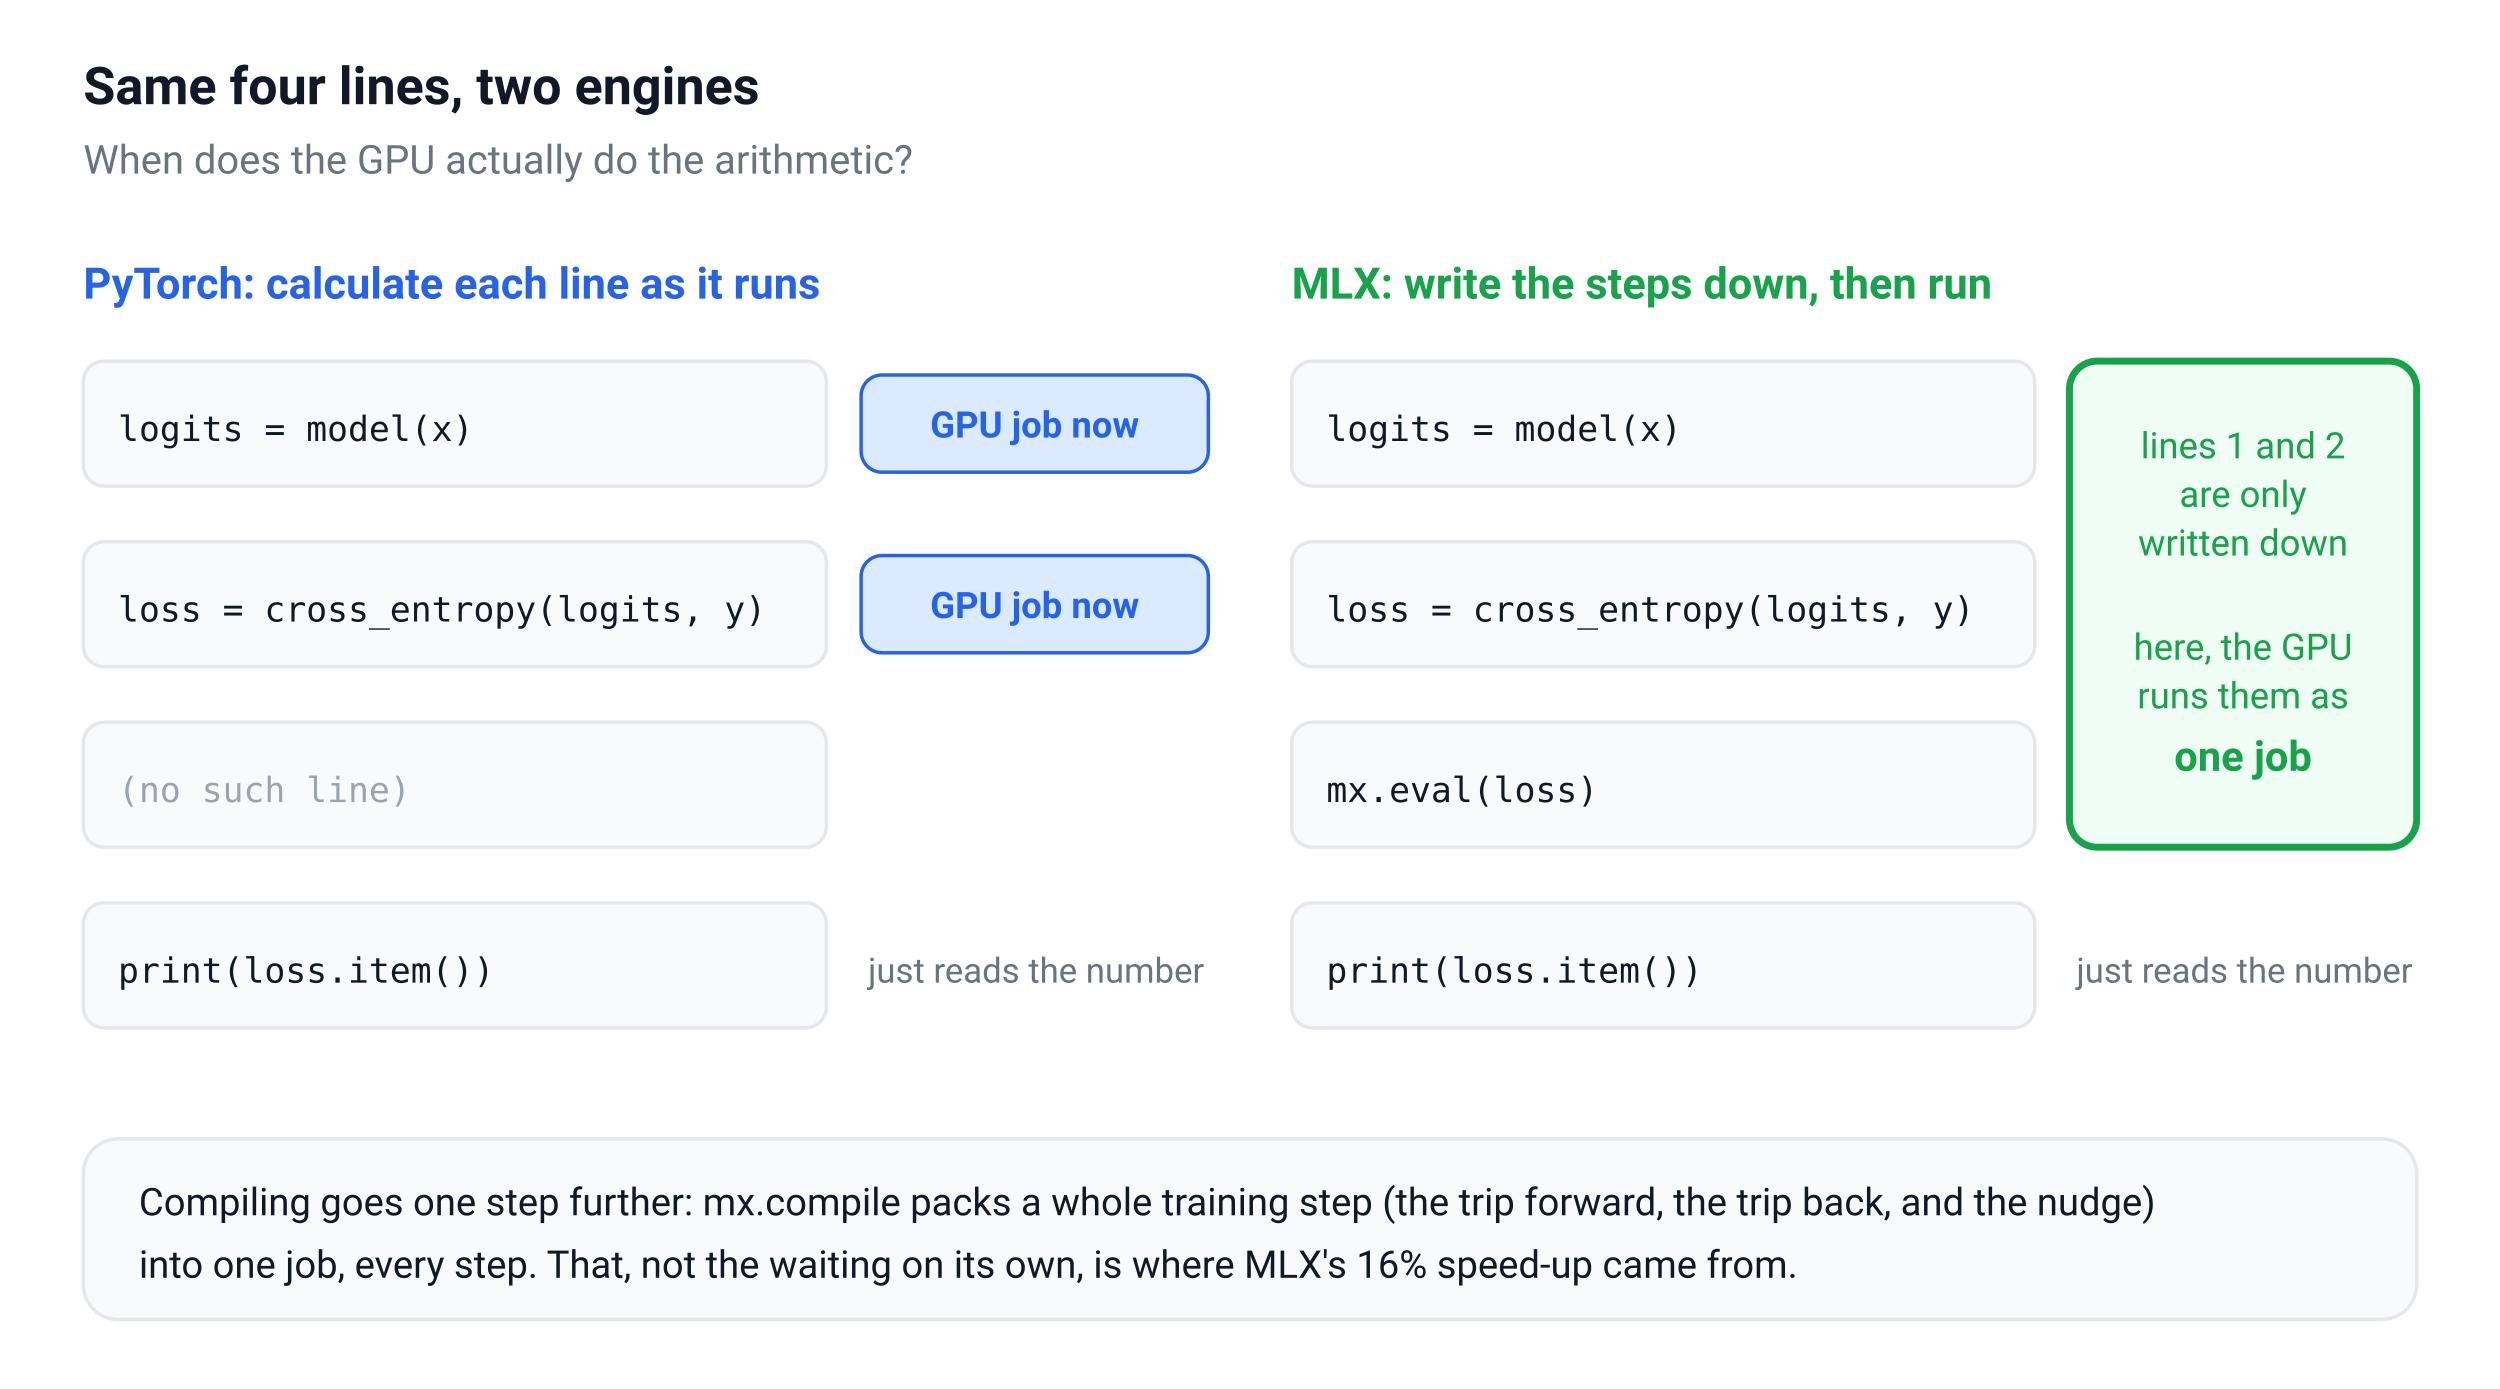
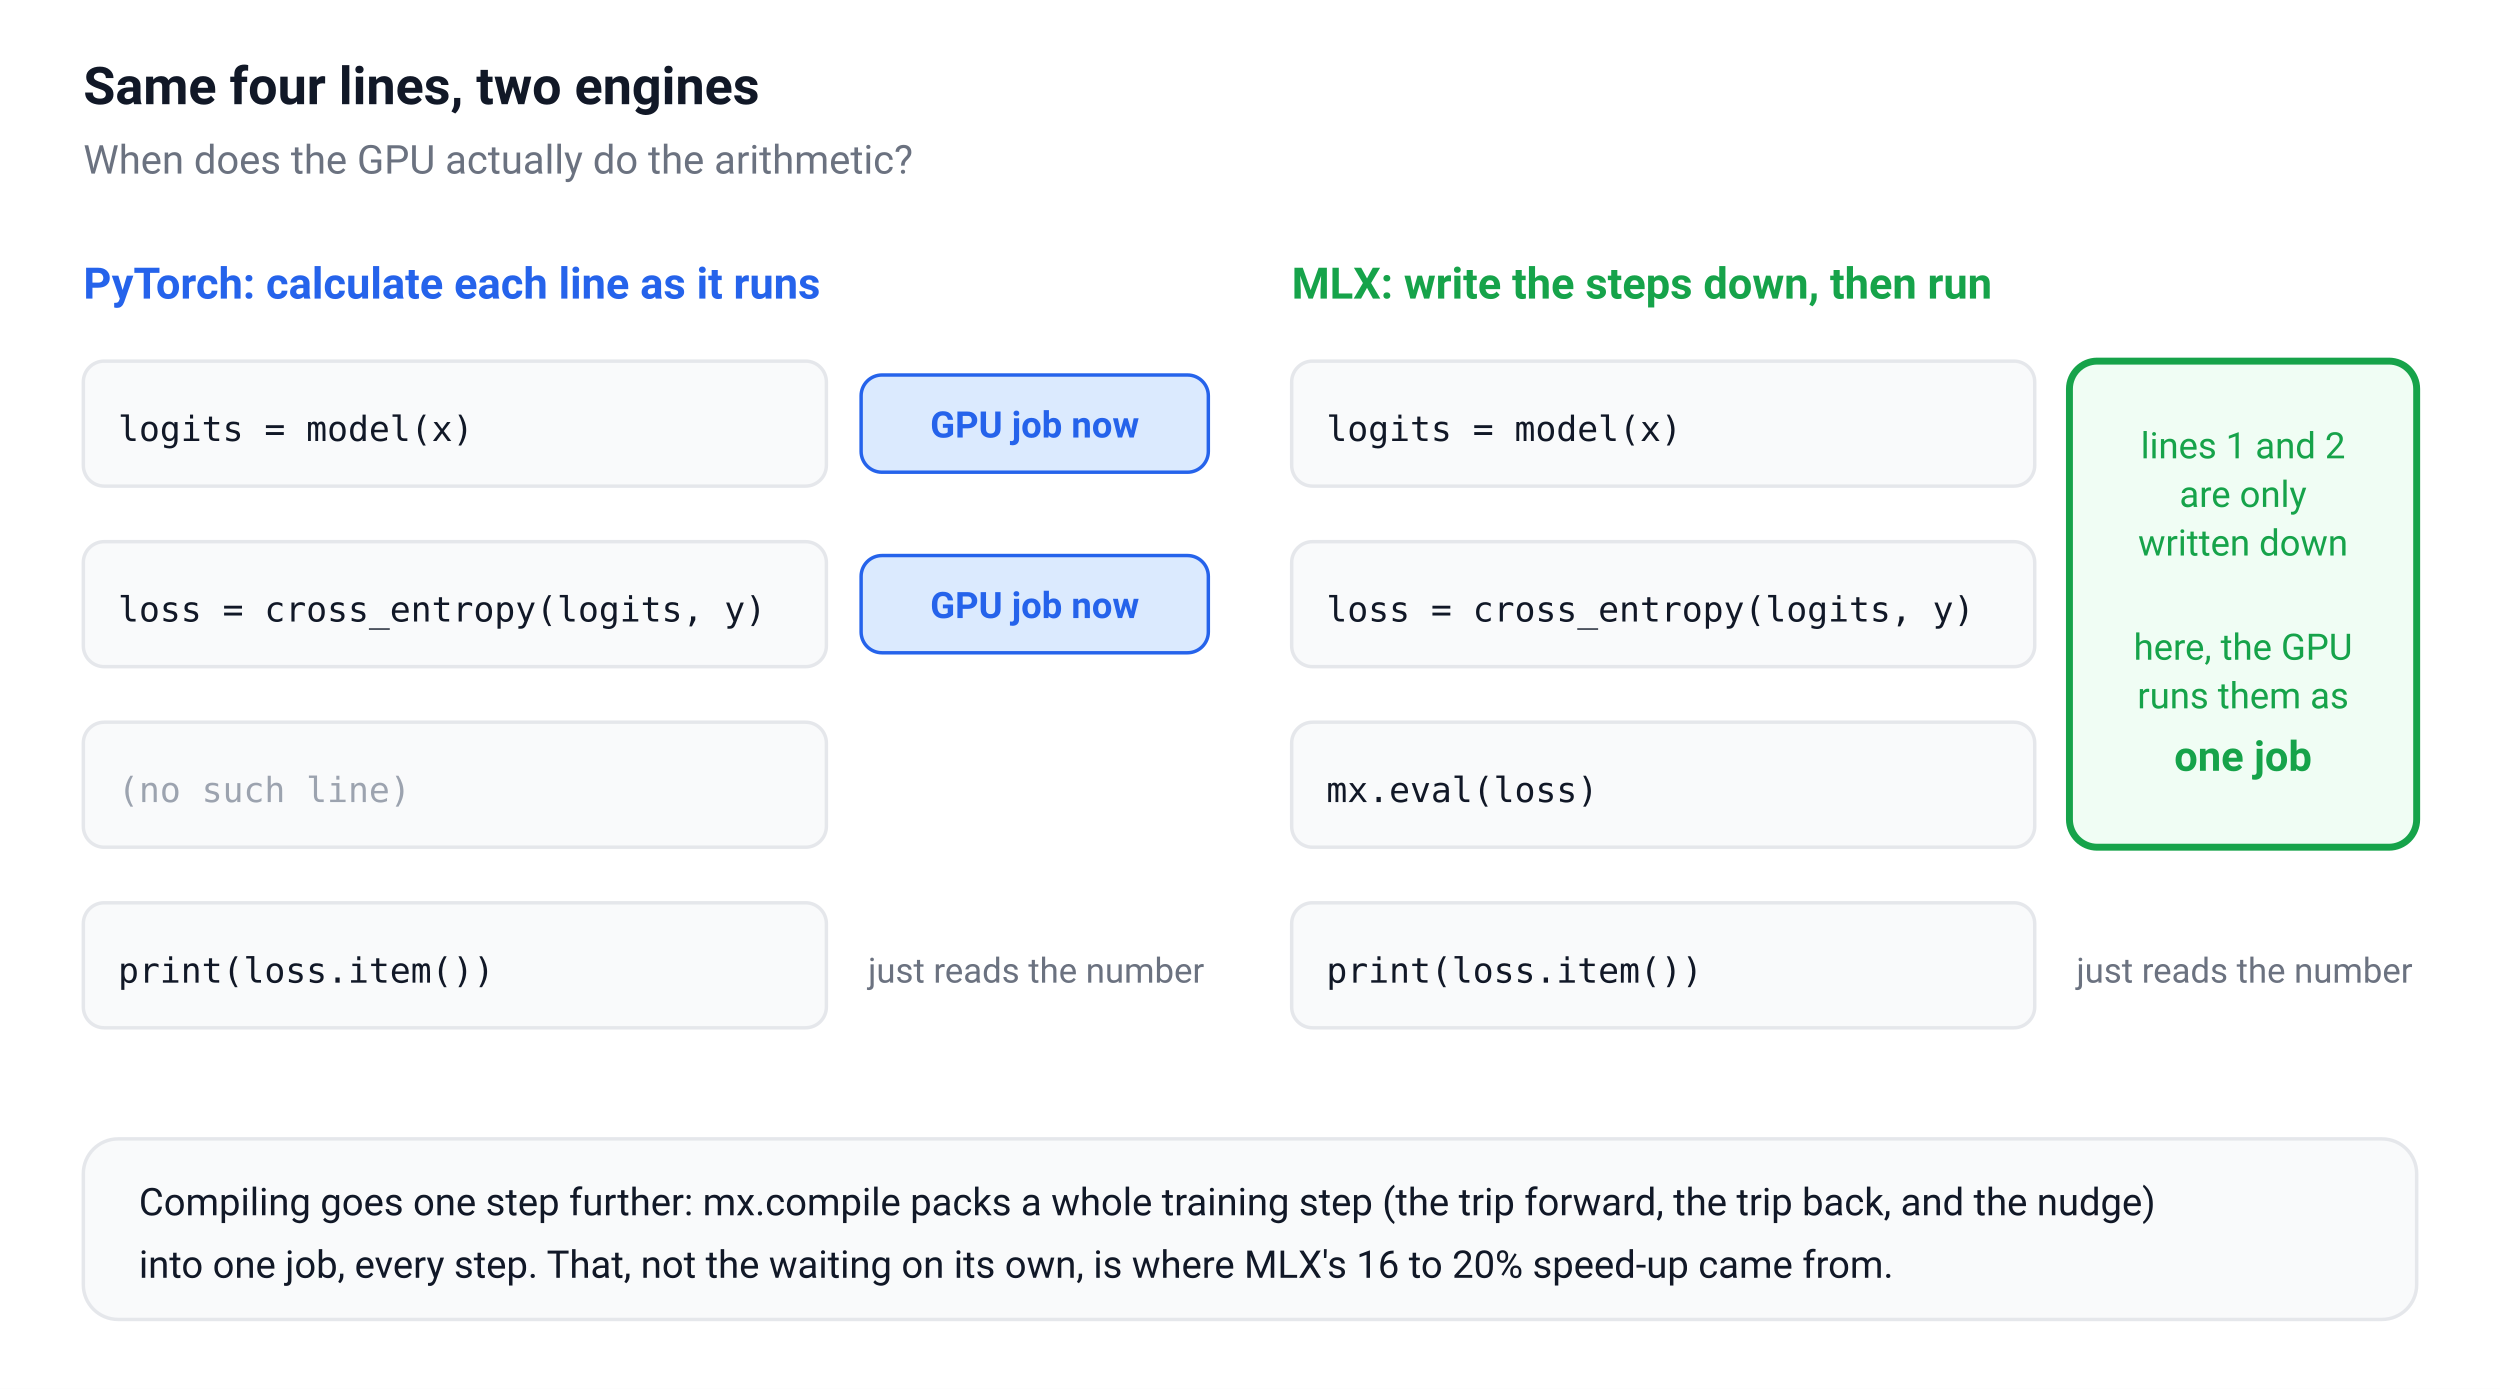
<svg xmlns="http://www.w3.org/2000/svg" viewBox="0 0 720 400" role="img" font-family="system-ui, -apple-system, 'Segoe UI', Roboto, sans-serif" style="max-width:100%;height:auto" aria-label="Two engines running the same four lines. PyTorch calculates each line the moment it runs: the GPU does a small job for line 1, another for line 2, and so on. MLX only writes lines 1 and 2 down; at line 3, mx.eval, it sees the whole list of steps and the GPU does all of them as one job. Compiling goes further, and packs a whole training step into one job, which is where MLX's 16 percent speed-up came from.">
  <rect width="720" height="400" fill="#fff" />
  <text x="24.0" y="30.0" font-size="15" fill="#111827" text-anchor="start" font-weight="600">Same four lines, two engines</text>
  <text x="24.0" y="50.0" font-size="11.5" fill="#6b7280" text-anchor="start" font-weight="normal">When does the GPU actually do the arithmetic?</text>
  <text x="24.0" y="86.0" font-size="12.5" fill="#2563eb" text-anchor="start" font-weight="700">PyTorch: calculate each line as it runs</text>
  <rect x="24" y="104" width="214" height="36" rx="6" fill="#f9fafb" stroke="#e5e7eb" />
  <text x="34.0" y="127.0" font-size="10" fill="#111827" text-anchor="start" font-weight="normal" font-family="ui-monospace, Menlo, Consolas, monospace">logits = model(x)</text>
  <rect x="248" y="108" width="100" height="28" rx="6" fill="#dbeafe" stroke="#2563eb" />
  <text x="298.0" y="126.0" font-size="10.5" fill="#2563eb" text-anchor="middle" font-weight="700">GPU job now</text>
  <rect x="24" y="156" width="214" height="36" rx="6" fill="#f9fafb" stroke="#e5e7eb" />
  <text x="34.0" y="179.0" font-size="10" fill="#111827" text-anchor="start" font-weight="normal" font-family="ui-monospace, Menlo, Consolas, monospace">loss = cross_entropy(logits, y)</text>
  <rect x="248" y="160" width="100" height="28" rx="6" fill="#dbeafe" stroke="#2563eb" />
  <text x="298.0" y="178.0" font-size="10.5" fill="#2563eb" text-anchor="middle" font-weight="700">GPU job now</text>
  <rect x="24" y="208" width="214" height="36" rx="6" fill="#f9fafb" stroke="#e5e7eb" />
  <text x="34.0" y="231.0" font-size="10" fill="#9ca3af" text-anchor="start" font-weight="normal" font-family="ui-monospace, Menlo, Consolas, monospace">(no such line)</text>
  <rect x="24" y="260" width="214" height="36" rx="6" fill="#f9fafb" stroke="#e5e7eb" />
  <text x="34.0" y="283.0" font-size="10" fill="#111827" text-anchor="start" font-weight="normal" font-family="ui-monospace, Menlo, Consolas, monospace">print(loss.item())</text>
  <text x="250.0" y="283.0" font-size="10" fill="#6b7280" text-anchor="start" font-weight="normal">just reads the number</text>
  <text x="372.0" y="86.0" font-size="12.5" fill="#16a34a" text-anchor="start" font-weight="700">MLX: write the steps down, then run</text>
  <rect x="372" y="104" width="214" height="36" rx="6" fill="#f9fafb" stroke="#e5e7eb" />
  <text x="382.0" y="127.0" font-size="10" fill="#111827" text-anchor="start" font-weight="normal" font-family="ui-monospace, Menlo, Consolas, monospace">logits = model(x)</text>
  <rect x="372" y="156" width="214" height="36" rx="6" fill="#f9fafb" stroke="#e5e7eb" />
  <text x="382.0" y="179.0" font-size="10" fill="#111827" text-anchor="start" font-weight="normal" font-family="ui-monospace, Menlo, Consolas, monospace">loss = cross_entropy(logits, y)</text>
  <rect x="372" y="208" width="214" height="36" rx="6" fill="#f9fafb" stroke="#e5e7eb" />
  <text x="382.0" y="231.0" font-size="10" fill="#111827" text-anchor="start" font-weight="normal" font-family="ui-monospace, Menlo, Consolas, monospace">mx.eval(loss)</text>
  <rect x="596" y="104" width="100" height="140" rx="8" fill="#f0fdf4" stroke="#16a34a" stroke-width="2" />
  <text x="646.0" y="132.0" font-size="10.5" fill="#16a34a" text-anchor="middle" font-weight="normal">lines 1 and 2</text>
  <text x="646.0" y="146.0" font-size="10.5" fill="#16a34a" text-anchor="middle" font-weight="normal">are only</text>
  <text x="646.0" y="160.0" font-size="10.5" fill="#16a34a" text-anchor="middle" font-weight="normal">written down</text>
  <text x="646.0" y="190.0" font-size="10.5" fill="#16a34a" text-anchor="middle" font-weight="normal">here, the GPU</text>
  <text x="646.0" y="204.0" font-size="10.5" fill="#16a34a" text-anchor="middle" font-weight="normal">runs them as</text>
  <text x="646.0" y="222.0" font-size="12" fill="#16a34a" text-anchor="middle" font-weight="700">one job</text>
  <rect x="372" y="260" width="214" height="36" rx="6" fill="#f9fafb" stroke="#e5e7eb" />
  <text x="382.0" y="283.0" font-size="10" fill="#111827" text-anchor="start" font-weight="normal" font-family="ui-monospace, Menlo, Consolas, monospace">print(loss.item())</text>
  <text x="598.0" y="283.0" font-size="10" fill="#6b7280" text-anchor="start" font-weight="normal">just reads the number</text>
  <rect x="24" y="328" width="672" height="52" rx="10" fill="#f9fafb" stroke="#e5e7eb" />
  <text x="40.0" y="350.0" font-size="11" fill="#111827" text-anchor="start" font-weight="normal">Compiling goes one step further: mx.compile packs a whole training step (the trip forward, the trip back, and the nudge)</text>
-   <text x="40.0" y="368.0" font-size="11" fill="#111827" text-anchor="start" font-weight="normal">into one job, every step. That, not the waiting on its own, is where MLX's 16% speed-up came from.</text>
+   <text x="40.0" y="368.0" font-size="11" fill="#111827" text-anchor="start" font-weight="normal">into one job, every step. That, not the waiting on its own, is where MLX's 16 to 20% speed-up came from.</text>
</svg>
